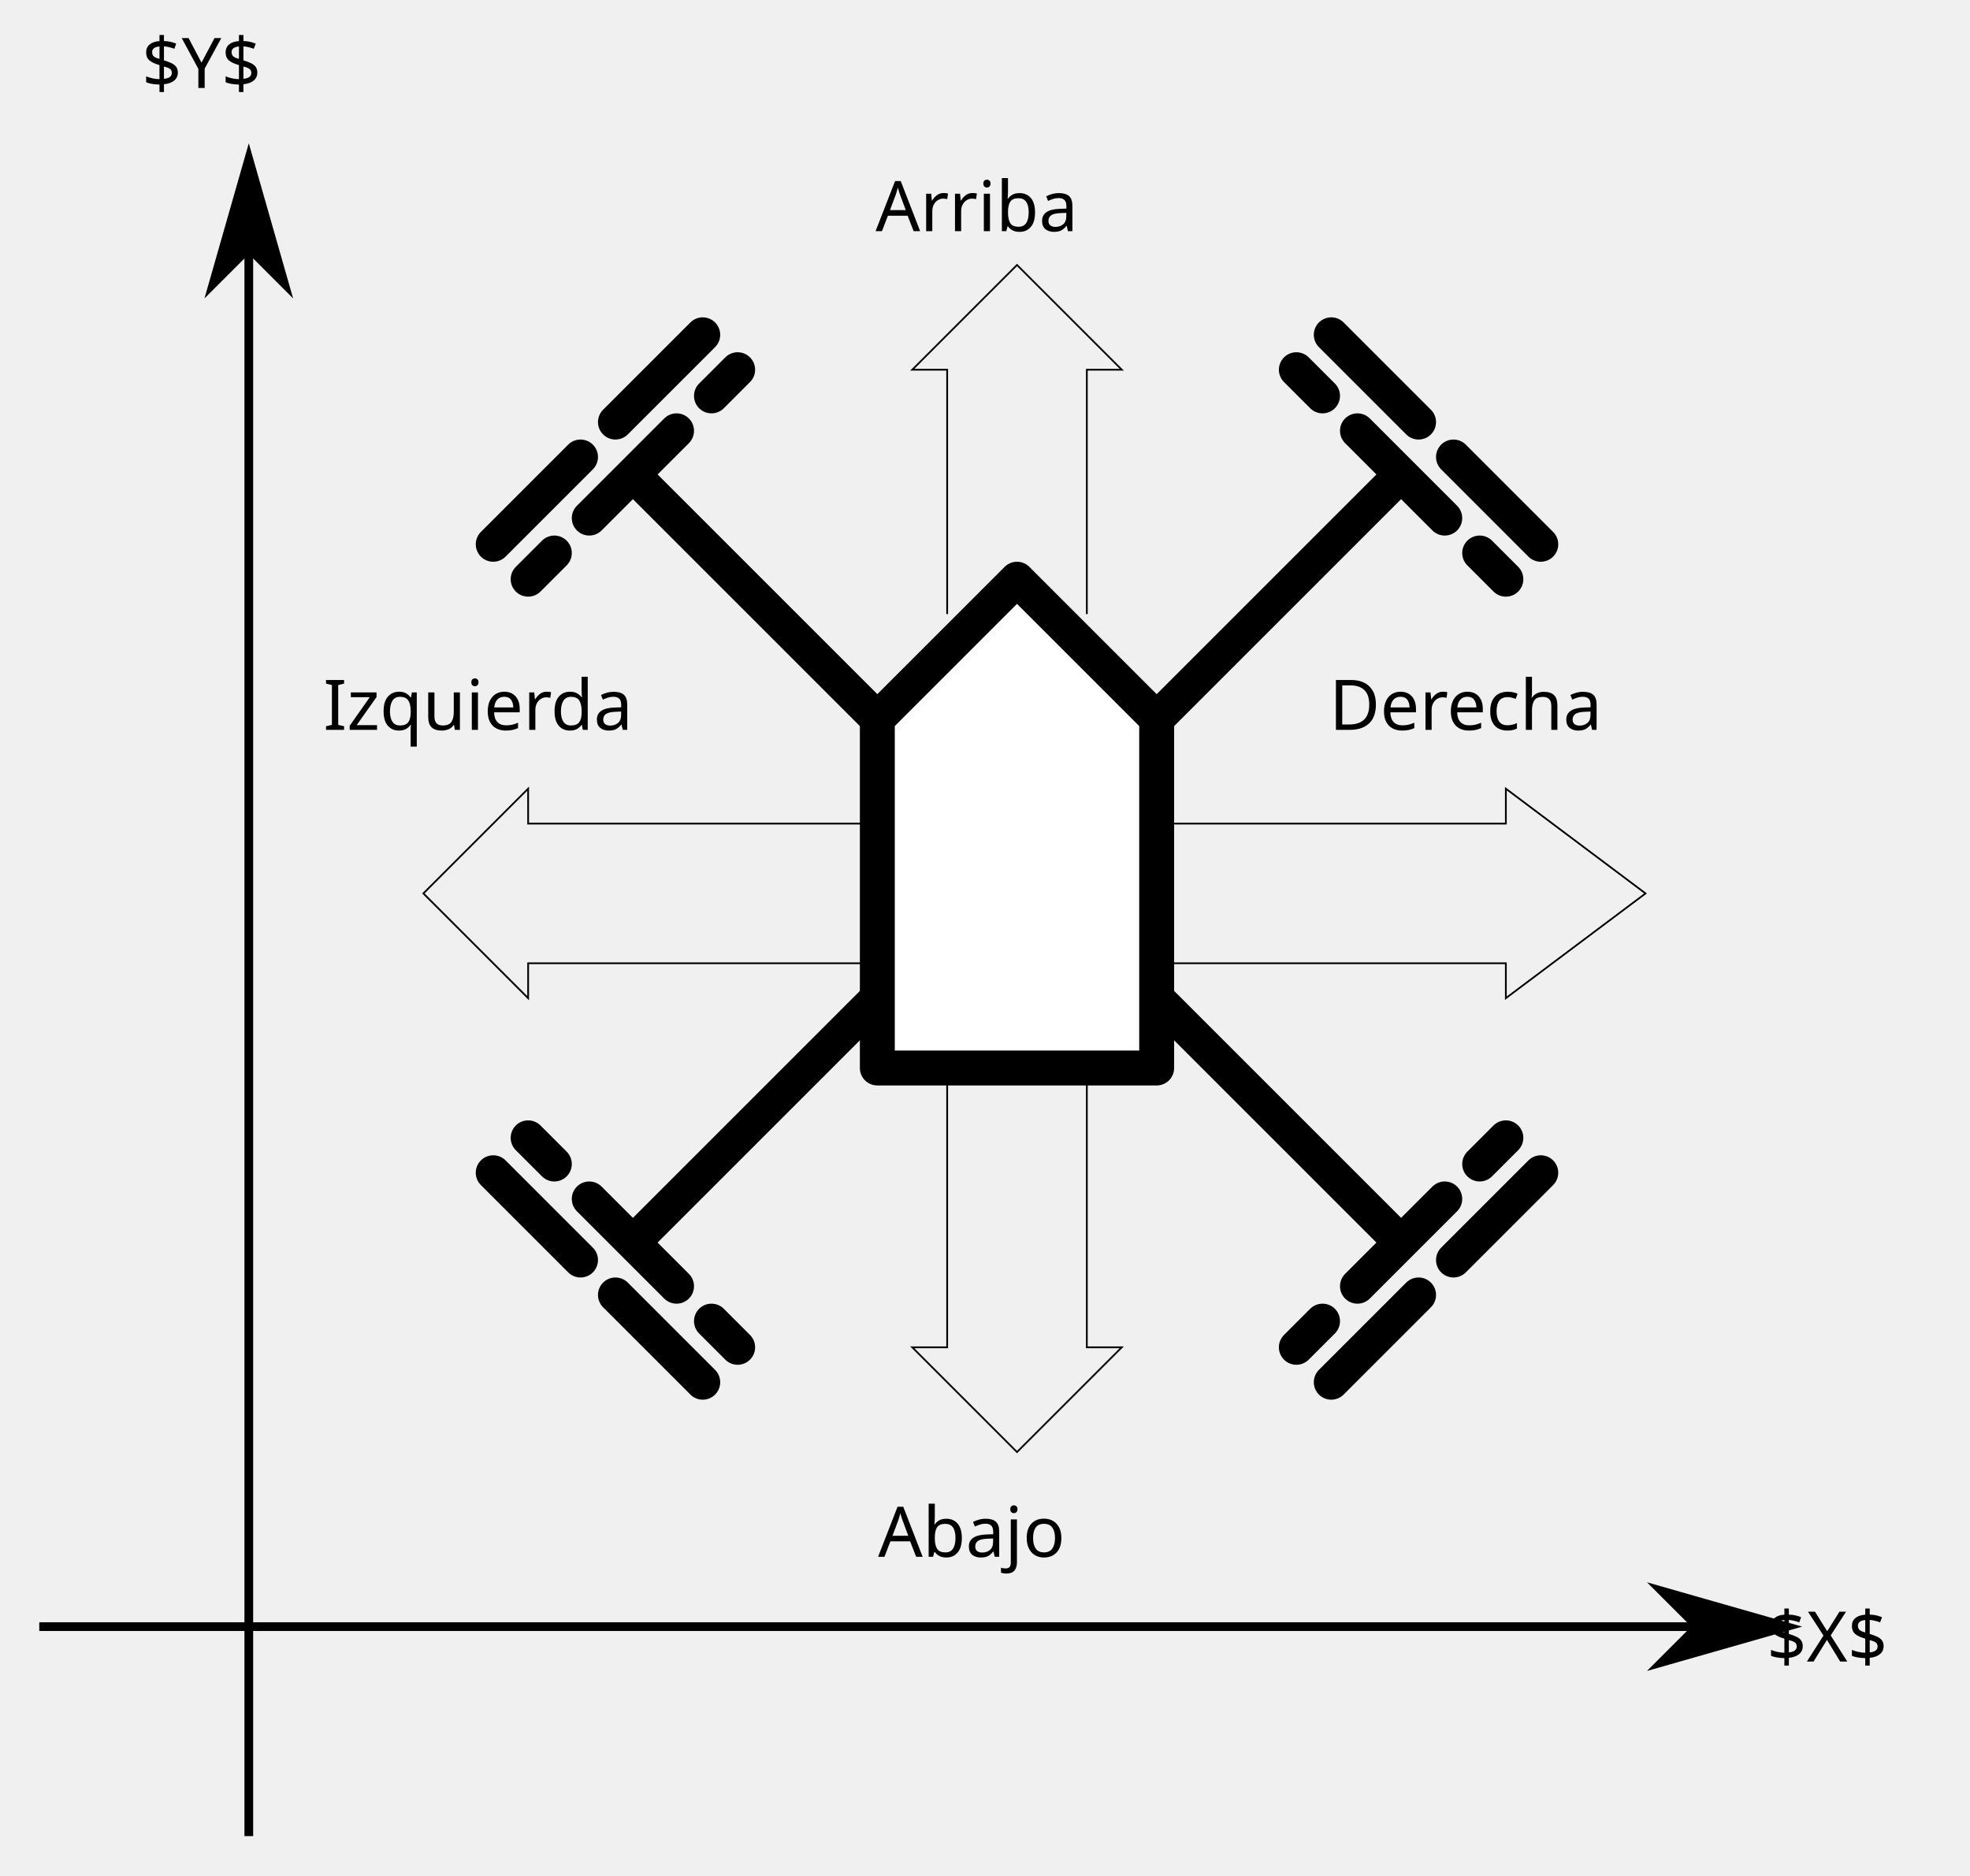
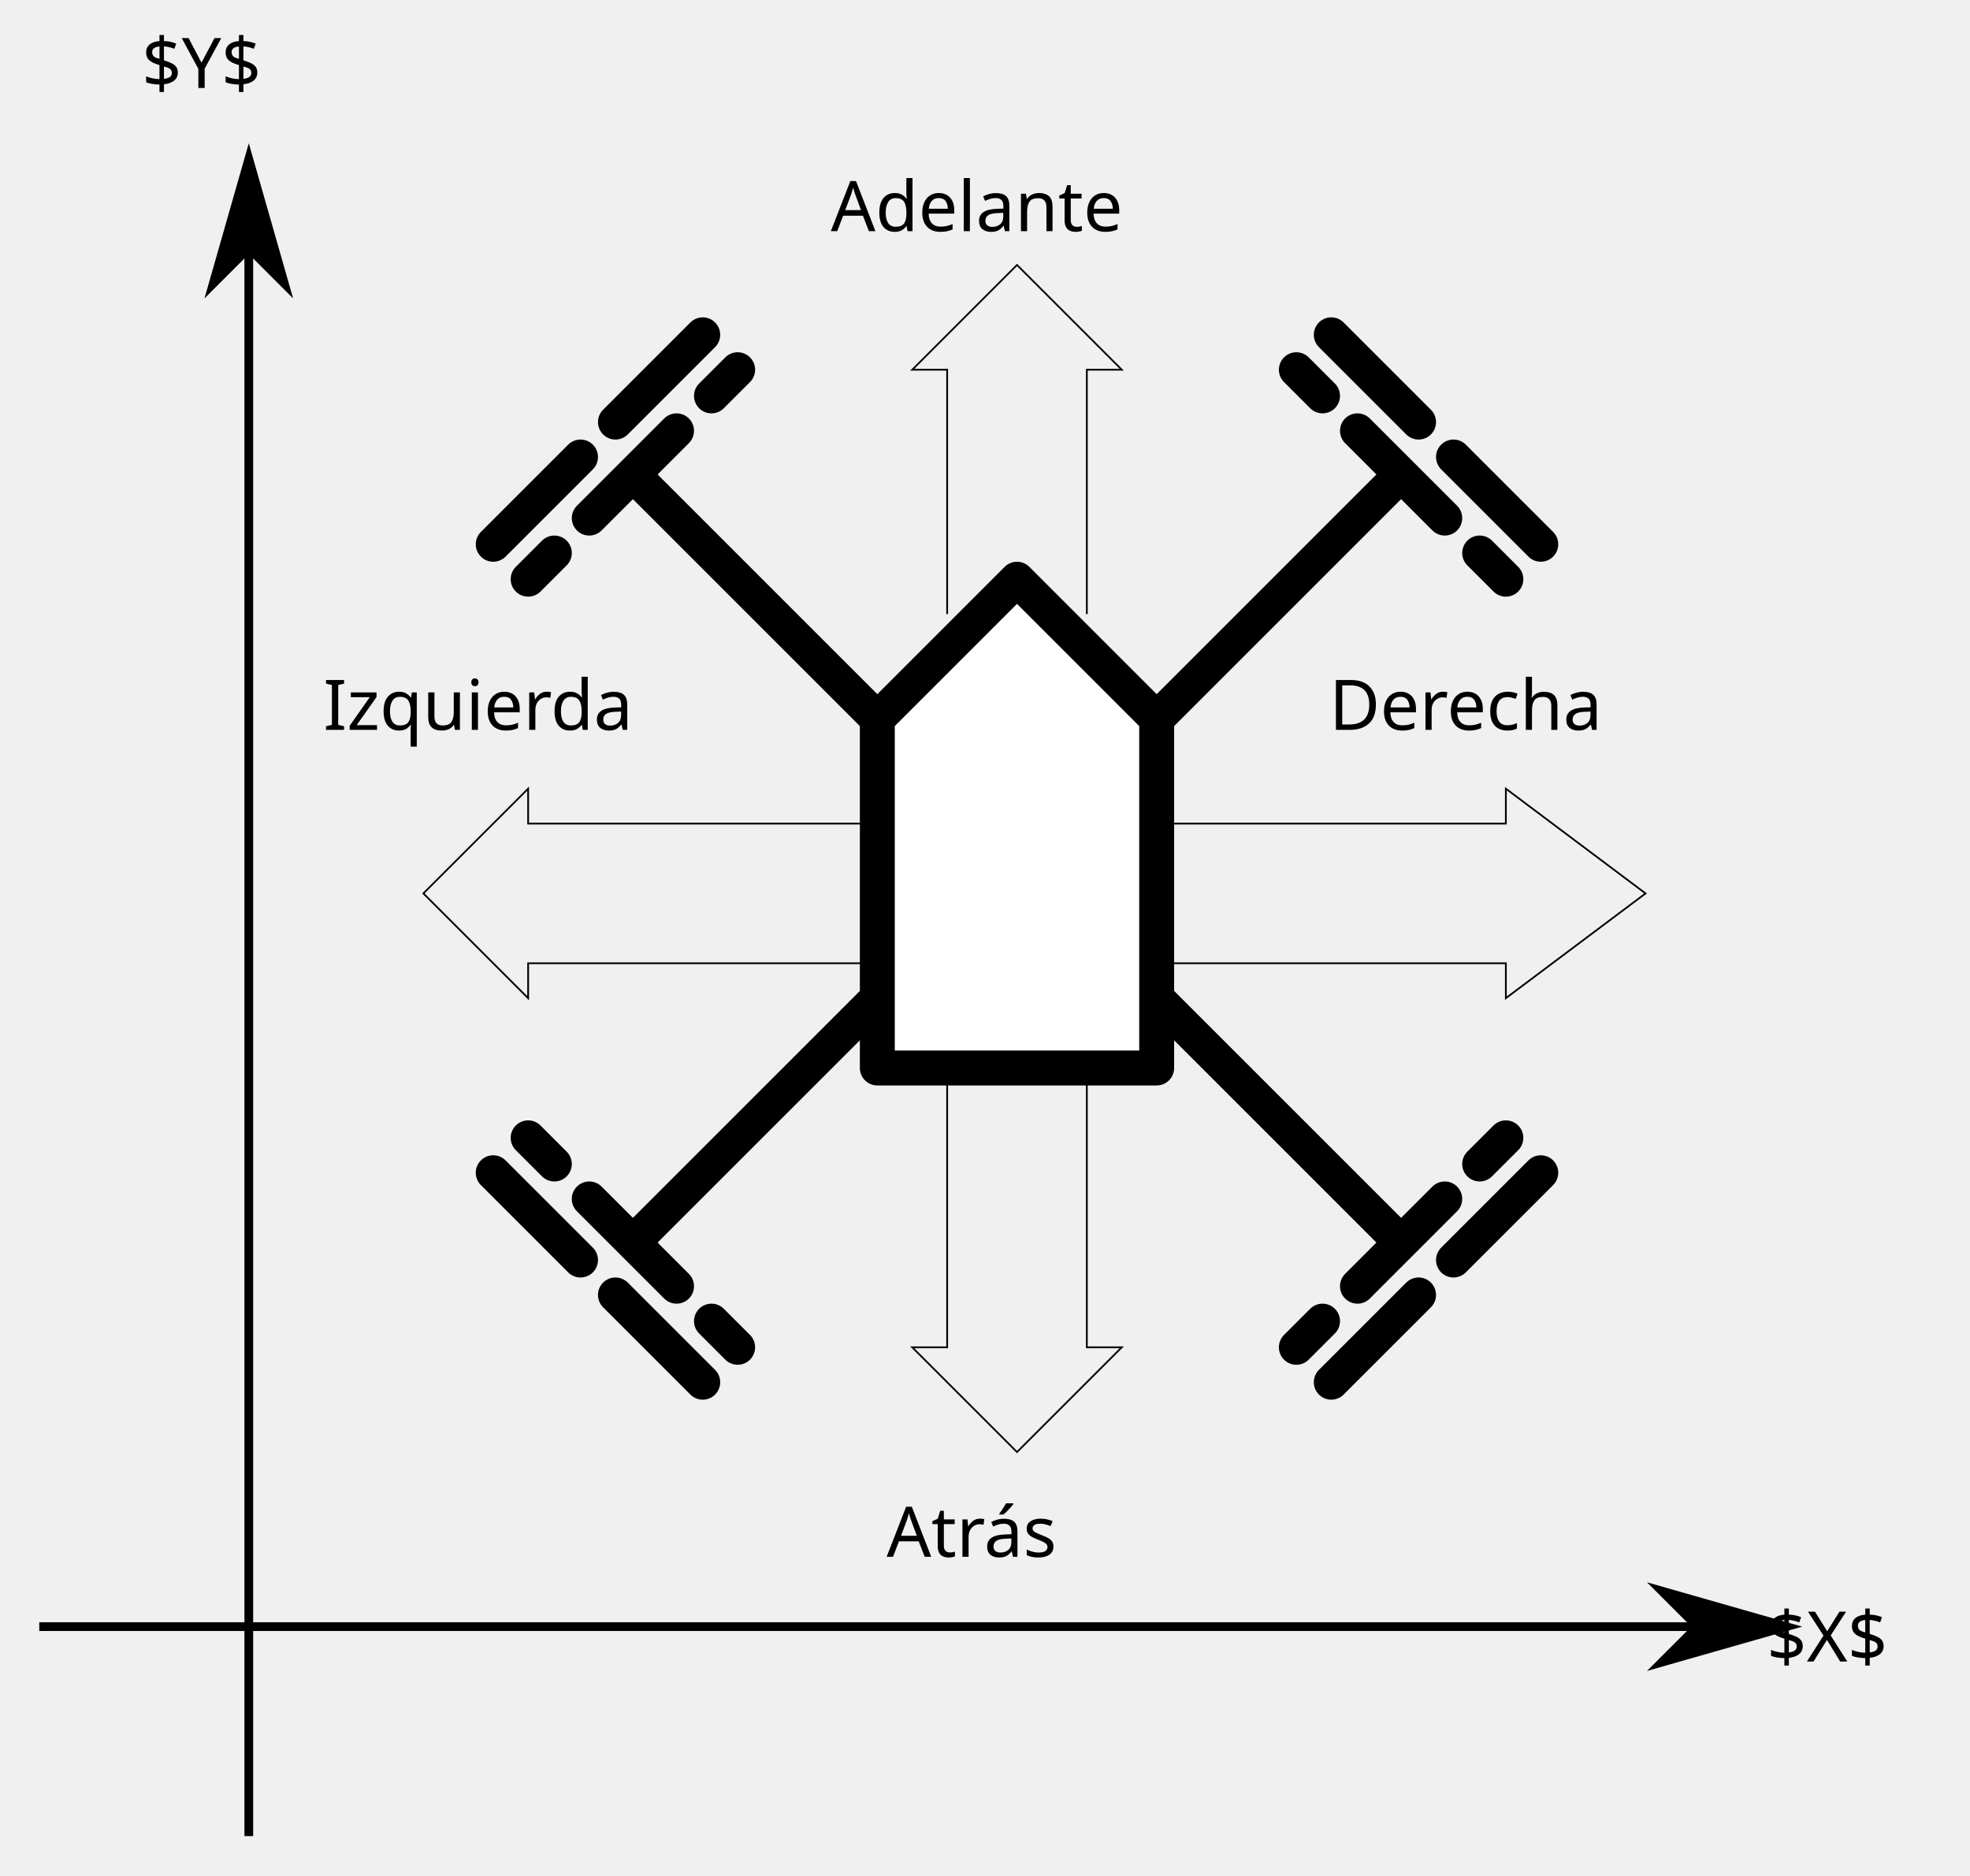
<svg xmlns="http://www.w3.org/2000/svg" width="1128.34" height="1074.281" id="svg2" version="1.1">
  <defs id="defs4">
    <marker orient="auto" refY="0" refX="0" id="Arrow1Lend" style="overflow:visible">
      <path id="path3957" d="M 0,0 5,-5 -12.5,0 5,5 0,0 z" style="fill-rule:evenodd;stroke:#000000;stroke-width:1pt" transform="matrix(-0.8,0,0,-0.8,-10,0)" />
    </marker>
    <marker orient="auto" refY="0" refX="0" id="Arrow1Lstart" style="overflow:visible">
      <path id="path3954" d="M 0,0 5,-5 -12.5,0 5,5 0,0 z" style="fill-rule:evenodd;stroke:#000000;stroke-width:1pt" transform="matrix(0.8,0,0,0.8,10,0)" />
    </marker>
    <marker orient="auto" refY="0" refX="0" id="Arrow1Mstart" style="overflow:visible">
      <path id="path3960" d="M 0,0 5,-5 -12.5,0 5,5 0,0 z" style="fill-rule:evenodd;stroke:#000000;stroke-width:1pt" transform="matrix(0.4,0,0,0.4,4,0)" />
    </marker>
  </defs>
  <g id="layer1" transform="translate(222.5,39.41906)">
    <path style="fill:none;stroke:#000000;stroke-width:20;stroke-linecap:butt;stroke-linejoin:miter;stroke-miterlimit:4;stroke-opacity:1;stroke-dasharray:none" d="m 140,232.362 440,440" id="path2989" />
    <path style="fill:none;stroke:#000000;stroke-width:20;stroke-linecap:butt;stroke-linejoin:miter;stroke-miterlimit:4;stroke-opacity:1;stroke-dasharray:none" d="m 580,232.362 -440,440" id="path2993" />
    <path style="fill:#ffffff;fill-opacity:1;stroke:#000000;stroke-width:20;stroke-linecap:butt;stroke-linejoin:round;stroke-miterlimit:4;stroke-opacity:1;stroke-dasharray:none" d="m 280,572.362 160,0 0,-200 -80,-80 -80,80 z" id="path2995" />
    <path style="fill:none;stroke:#000000;stroke-width:20;stroke-linecap:round;stroke-linejoin:miter;stroke-miterlimit:4;stroke-opacity:1;stroke-dasharray:none" d="m 115,257.362 50,-50" id="path2999" />
    <path style="fill:none;stroke:#000000;stroke-width:20;stroke-linecap:round;stroke-linejoin:miter;stroke-miterlimit:4;stroke-opacity:1;stroke-dasharray:none" d="m 115,647.362 50,50" id="path3003" />
    <path style="fill:none;stroke:#000000;stroke-width:20;stroke-linecap:round;stroke-linejoin:miter;stroke-miterlimit:4;stroke-opacity:1;stroke-dasharray:none" d="m 555,697.362 50,-50" id="path3005" />
    <path style="fill:none;stroke:#000000;stroke-width:20;stroke-linecap:round;stroke-linejoin:miter;stroke-miterlimit:4;stroke-opacity:1;stroke-dasharray:none" d="m 540,152.362 50,50" id="path3775" />
    <path style="fill:none;stroke:#000000;stroke-width:20;stroke-linecap:round;stroke-linejoin:miter;stroke-miterlimit:4;stroke-opacity:1;stroke-dasharray:none" d="m 180,152.362 -50,50" id="path3777" />
    <path style="fill:none;stroke:#000000;stroke-width:20;stroke-linecap:round;stroke-linejoin:miter;stroke-miterlimit:4;stroke-opacity:1;stroke-dasharray:none" d="m 60,632.362 50,50" id="path3779" />
    <path style="fill:none;stroke:#000000;stroke-width:20;stroke-linecap:round;stroke-linejoin:miter;stroke-miterlimit:4;stroke-opacity:1;stroke-dasharray:none" d="m 540,752.362 50,-50" id="path3781" />
    <path style="fill:none;stroke:#000000;stroke-width:20;stroke-linecap:round;stroke-linejoin:miter;stroke-miterlimit:4;stroke-opacity:1;stroke-dasharray:none" d="m 610,222.362 50,50" id="path3783" />
    <path style="fill:none;stroke:#000000;stroke-width:20;stroke-linecap:round;stroke-linejoin:miter;stroke-miterlimit:4;stroke-opacity:1;stroke-dasharray:none" d="m 555,207.362 50,50" id="path3785" />
    <path style="fill:none;stroke:#000000;stroke-width:20;stroke-linecap:round;stroke-linejoin:miter;stroke-miterlimit:4;stroke-opacity:1;stroke-dasharray:none" d="m 640,292.362 -15,-15" id="path3787" />
    <path style="fill:none;stroke:#000000;stroke-width:20;stroke-linecap:round;stroke-linejoin:miter;stroke-miterlimit:4;stroke-opacity:1;stroke-dasharray:none" d="m 520,172.362 15,15" id="path3789" />
    <path style="fill:none;stroke:#000000;stroke-width:20;stroke-linecap:round;stroke-linejoin:miter;stroke-miterlimit:4;stroke-opacity:1;stroke-dasharray:none" d="m 110,222.362 -50,50" id="path3791" />
    <path style="fill:none;stroke:#000000;stroke-width:20;stroke-linecap:round;stroke-linejoin:miter;stroke-miterlimit:4;stroke-opacity:1;stroke-dasharray:none" d="m 185,187.362 15,-15" id="path3793" />
    <path style="fill:none;stroke:#000000;stroke-width:20;stroke-linecap:round;stroke-linejoin:miter;stroke-miterlimit:4;stroke-opacity:1;stroke-dasharray:none" d="m 95,277.362 -15,15" id="path3795" />
    <path style="fill:none;stroke:#000000;stroke-width:20;stroke-linecap:round;stroke-linejoin:miter;stroke-miterlimit:4;stroke-opacity:1;stroke-dasharray:none" d="m 130,702.362 50,50" id="path3797" />
    <path style="fill:none;stroke:#000000;stroke-width:20;stroke-linecap:round;stroke-linejoin:miter;stroke-miterlimit:4;stroke-opacity:1;stroke-dasharray:none" d="m 185,717.362 15,15" id="path3799" />
    <path style="fill:none;stroke:#000000;stroke-width:20;stroke-linecap:round;stroke-linejoin:miter;stroke-miterlimit:4;stroke-opacity:1;stroke-dasharray:none" d="m 95,627.362 -15,-15" id="path3801" />
    <path style="fill:none;stroke:#000000;stroke-width:20;stroke-linecap:round;stroke-linejoin:miter;stroke-miterlimit:4;stroke-opacity:1;stroke-dasharray:none" d="m 610,682.362 50,-50" id="path3803" />
    <path style="fill:none;stroke:#000000;stroke-width:20;stroke-linecap:round;stroke-linejoin:miter;stroke-miterlimit:4;stroke-opacity:1;stroke-dasharray:none" d="m 625,627.362 15,-15" id="path3805" />
    <path style="fill:none;stroke:#000000;stroke-width:20;stroke-linecap:round;stroke-linejoin:miter;stroke-miterlimit:4;stroke-opacity:1;stroke-dasharray:none" d="m 535,717.362 -15,15" id="path3807" />
    <path style="fill:none;stroke:#000000;stroke-width:5;stroke-linecap:butt;stroke-linejoin:miter;stroke-miterlimit:4;stroke-opacity:1;stroke-dasharray:none;marker-start:url(#Arrow1Lstart)" d="m -110,-70 0,960" id="path5610" transform="translate(30,122.3622)" />
    <path style="fill:none;stroke:#000000;stroke-width:5;stroke-linecap:butt;stroke-linejoin:miter;stroke-miterlimit:4;stroke-opacity:1;stroke-dasharray:none;marker-end:url(#Arrow1Lend)" d="m -230,770 1000,0" id="path5612" transform="translate(30,122.3622)" />
    <text xml:space="preserve" style="font-size:40px;font-style:normal;font-weight:normal;text-align:center;line-height:125%;letter-spacing:0px;word-spacing:0px;text-anchor:middle;fill:#000000;fill-opacity:1;stroke:none;font-family:Sans" x="141.421" y="-18.891" id="text6536" transform="translate(-222.5,29.86218)">
      <tspan id="tspan6538" x="141.421" y="-18.891">$Y$</tspan>
    </text>
    <text xml:space="preserve" style="font-size:40px;font-style:normal;font-weight:normal;text-align:center;line-height:125%;letter-spacing:0px;word-spacing:0px;text-anchor:middle;fill:#000000;fill-opacity:1;stroke:none;font-family:Sans" x="850" y="912.362" id="text6540">
      <tspan id="tspan6542" x="850" y="912.362">$X$</tspan>
    </text>
    <path style="fill:none;stroke:#000000;stroke-width:1px;stroke-linecap:butt;stroke-linejoin:miter;stroke-opacity:1" d="m 542.5,351.781 0,-140 -20,0 60,-60 60,60 -20,0 0,140" id="path3018" transform="translate(-222.5,-39.41906)" />
    <path style="fill:none;stroke:#000000;stroke-width:1px;stroke-linecap:butt;stroke-linejoin:miter;stroke-opacity:1" d="m 542.5,611.781 0,160 -20,0 60,60 60,-60 -20,0 0,-160" id="path3020" transform="translate(-222.5,-39.41906)" />
    <path style="fill:none;stroke:#000000;stroke-width:1px;stroke-linecap:butt;stroke-linejoin:miter;stroke-opacity:1" d="m 662.5,471.781 200,0 0,-20 80,60 -80,60 0,-20 -200,0 m -160,-80 -200,0 0,-20 -60,60 60,60 0,-20 200,0" id="path3022" transform="translate(-222.5,-39.41906)" />
    <text xml:space="preserve" style="font-size:40px;font-style:normal;font-weight:normal;text-align:center;line-height:125%;letter-spacing:0px;word-spacing:0px;text-anchor:middle;fill:#000000;fill-opacity:1;stroke:none;font-family:Sans" x="585.484" y="132.415" id="text3024" transform="translate(-222.5,-39.41906)">
-       <tspan id="tspan3026" x="585.484" y="132.415">Arriba</tspan>
+       <tspan id="tspan3026" x="585.484" y="132.415">Adelante</tspan>
    </text>
    <text xml:space="preserve" style="font-size:40px;font-style:normal;font-weight:normal;text-align:center;line-height:125%;letter-spacing:0px;word-spacing:0px;text-anchor:middle;fill:#000000;fill-opacity:1;stroke:none;font-family:Sans" x="360" y="852.362" id="text3028">
-       <tspan id="tspan3030" x="360" y="852.362">Abajo</tspan>
+       <tspan id="tspan3030" x="360" y="852.362">Atrás</tspan>
    </text>
    <text xml:space="preserve" style="font-size:40px;font-style:normal;font-weight:normal;text-align:center;line-height:125%;letter-spacing:0px;word-spacing:0px;text-anchor:middle;fill:#000000;fill-opacity:1;stroke:none;font-family:Sans" x="299.813" y="418.086" id="text3032" transform="translate(-222.5,-39.41906)">
      <tspan id="tspan3034" x="299.813" y="418.086">Izquierda</tspan>
    </text>
    <text xml:space="preserve" style="font-size:40px;font-style:normal;font-weight:normal;text-align:center;line-height:125%;letter-spacing:0px;word-spacing:0px;text-anchor:middle;fill:#000000;fill-opacity:1;stroke:none;font-family:Sans" x="865.499" y="418.086" id="text3036" transform="translate(-222.5,-39.41906)">
      <tspan id="tspan3038" x="865.499" y="418.086">Derecha</tspan>
    </text>
  </g>
</svg>
